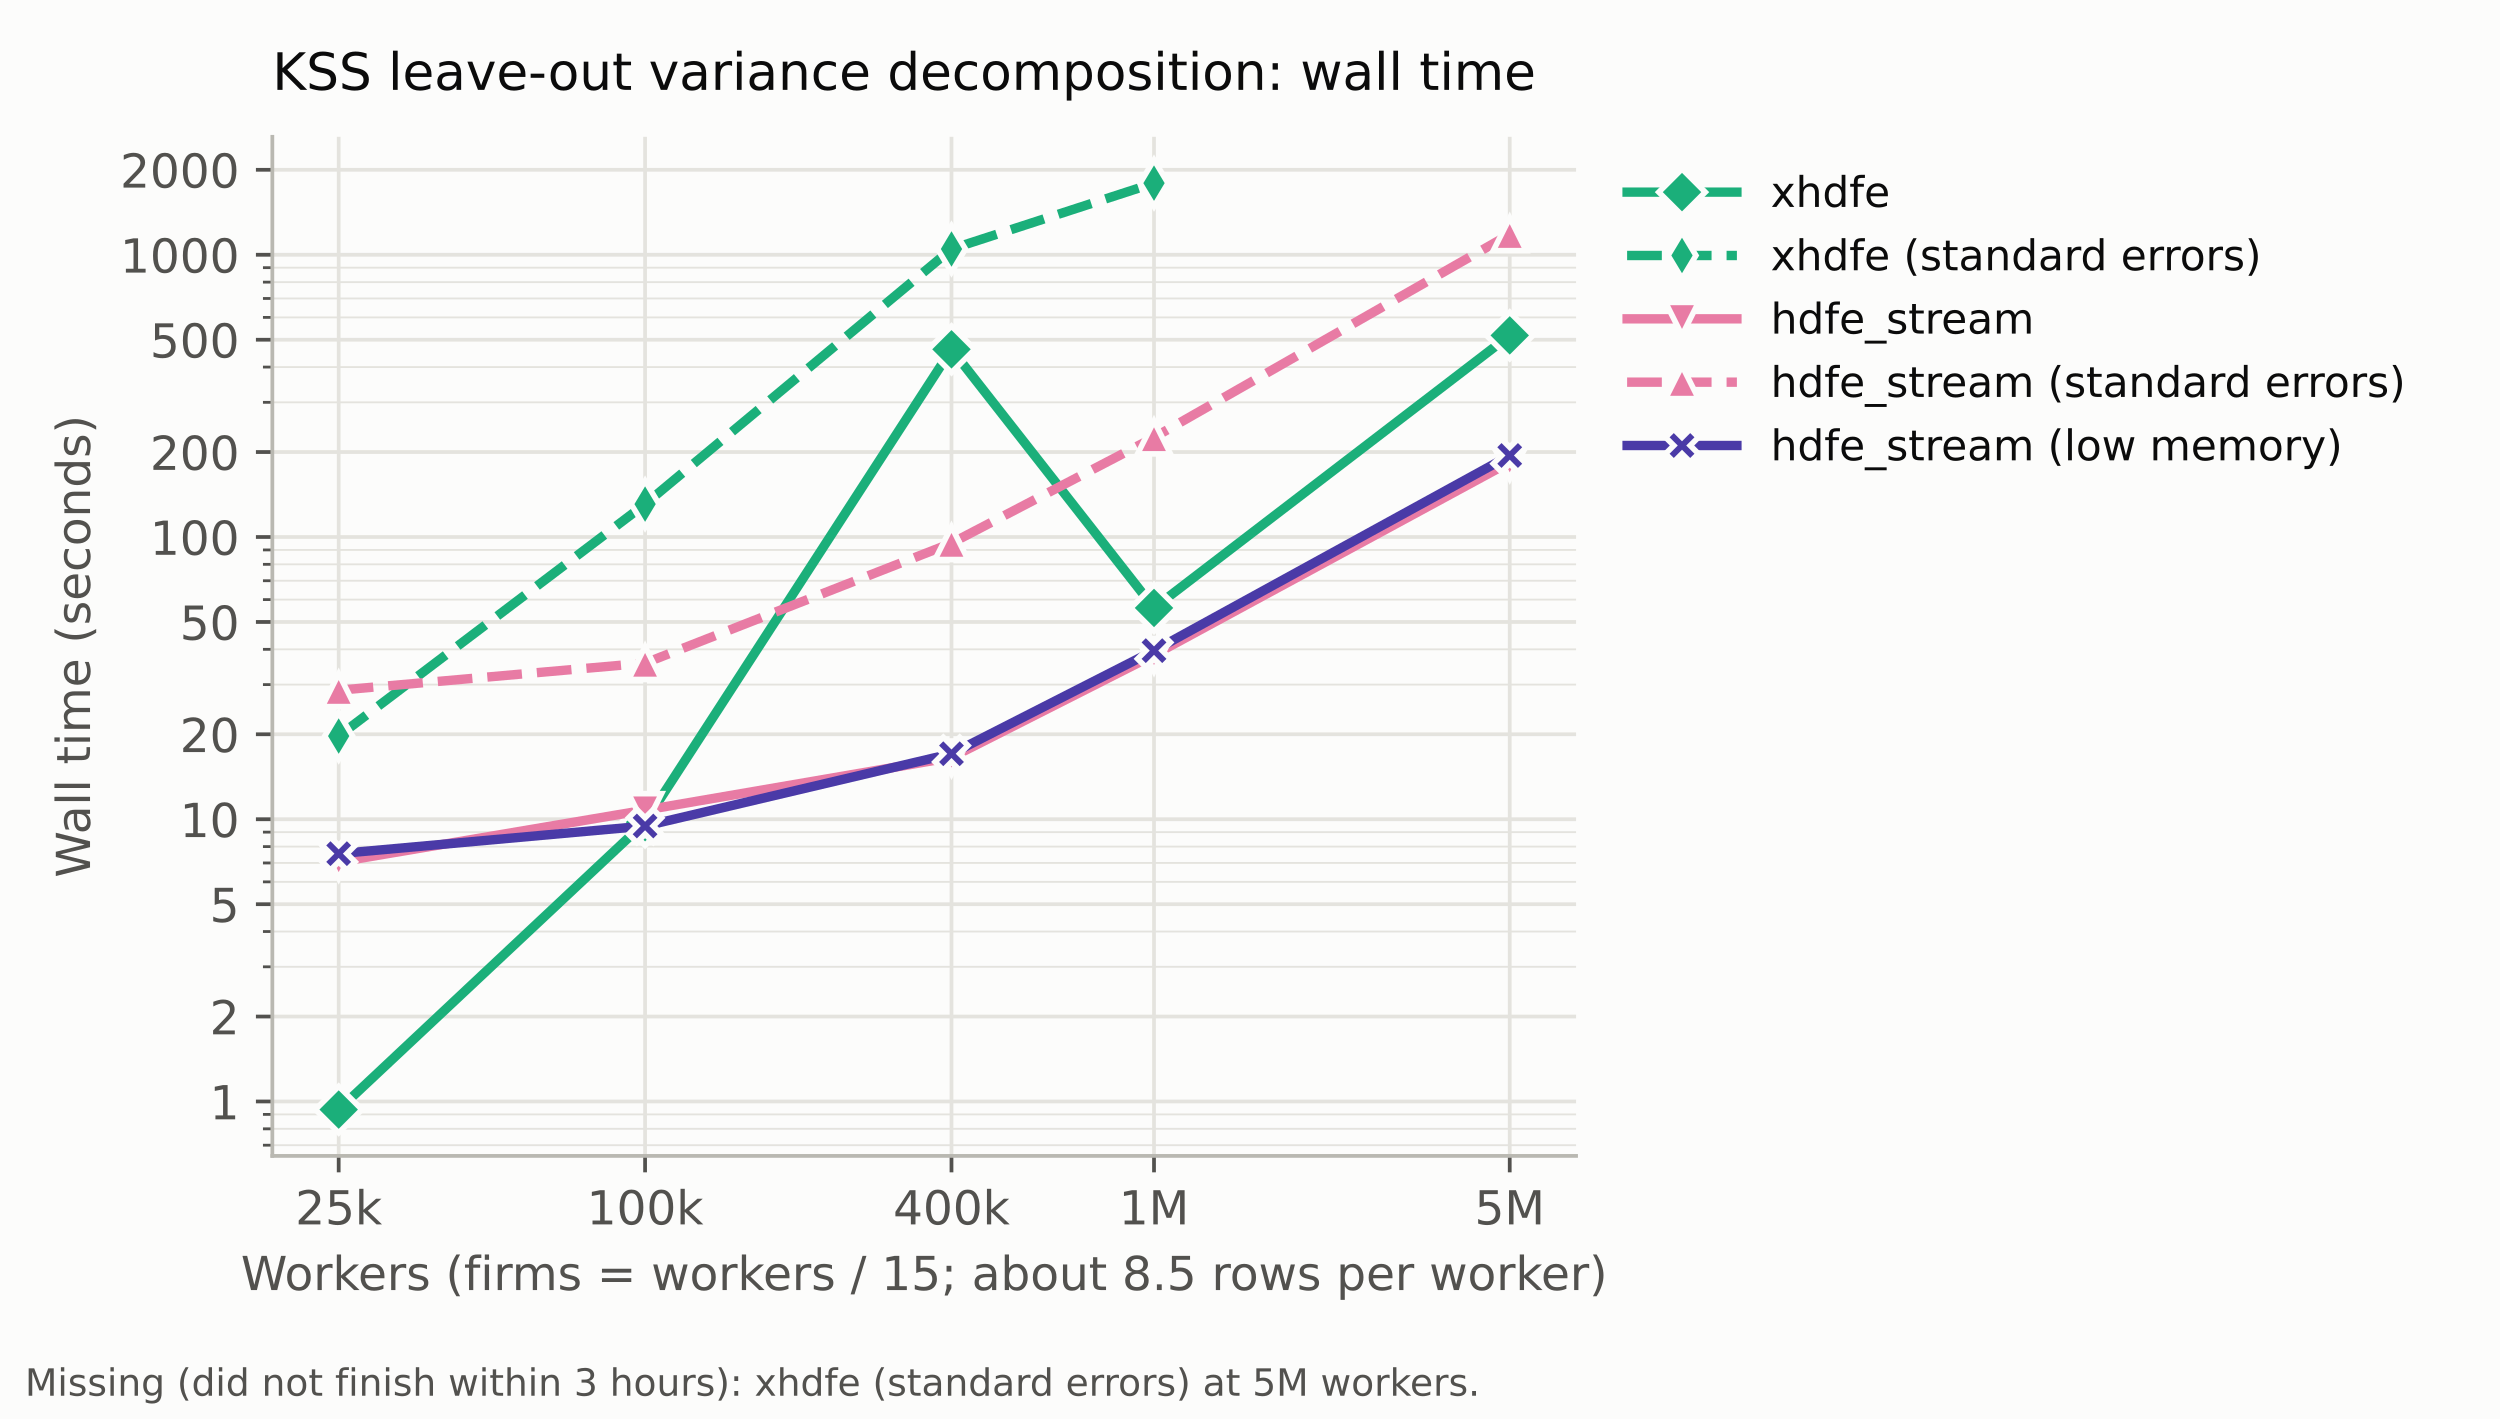
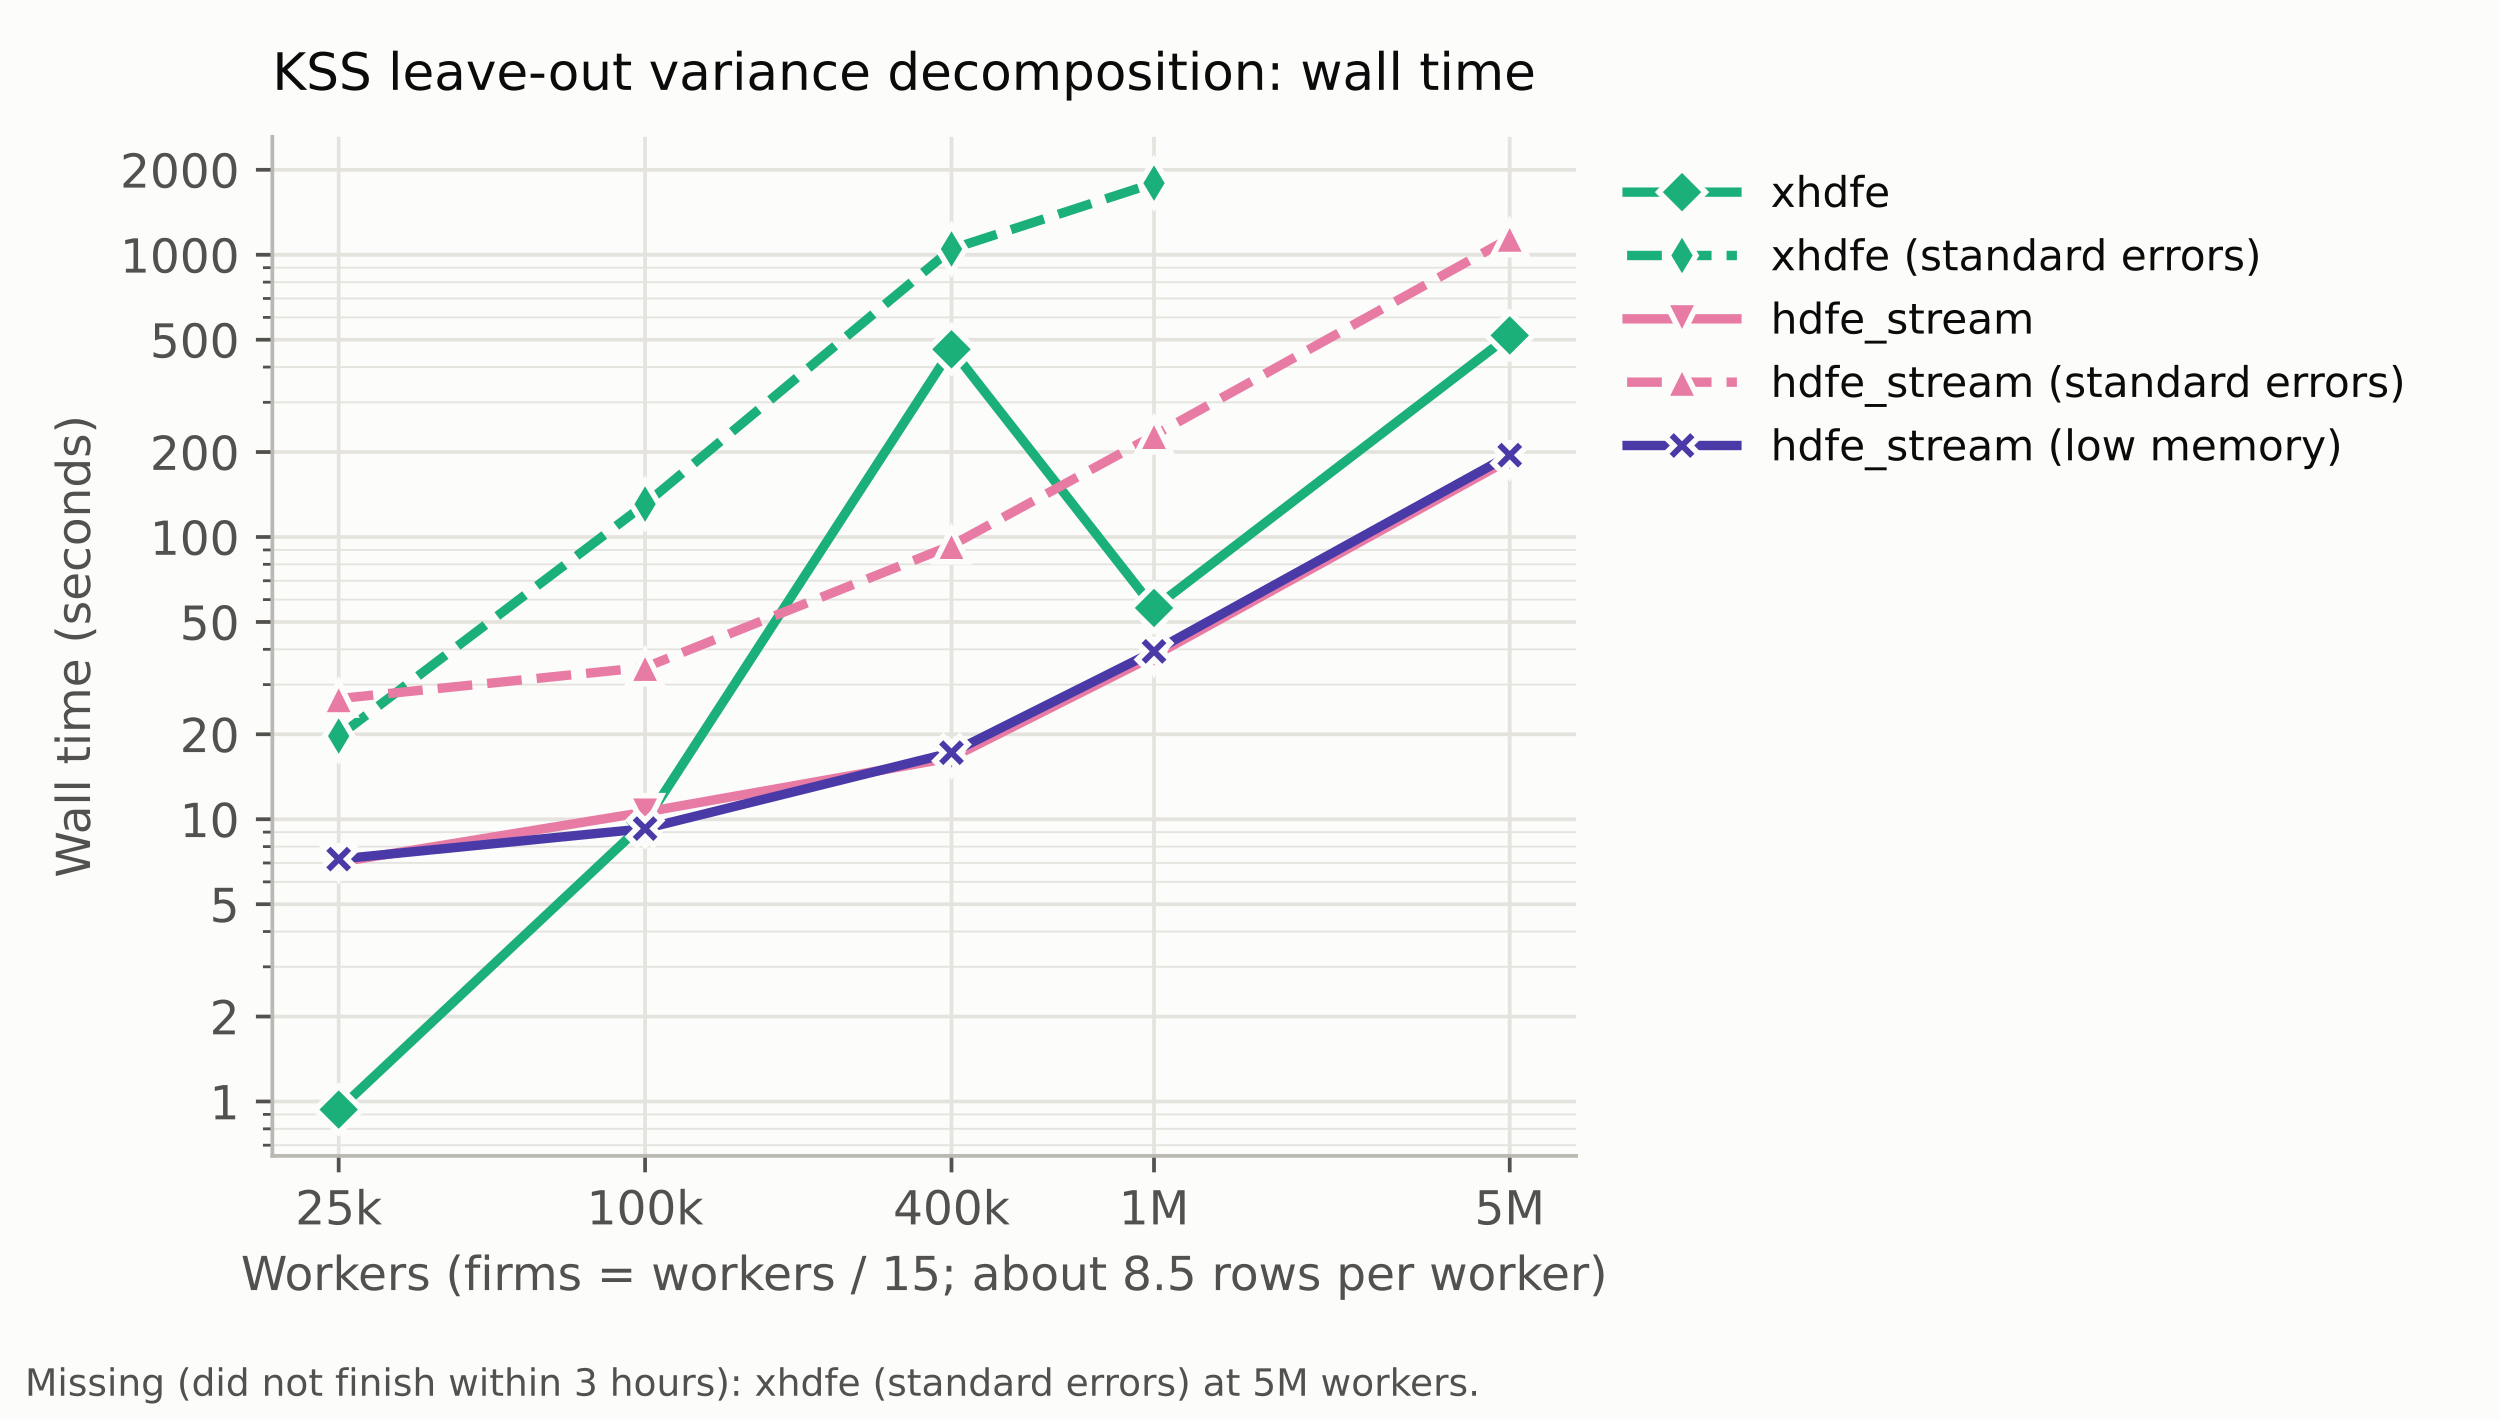
<svg xmlns="http://www.w3.org/2000/svg" xmlns:xlink="http://www.w3.org/1999/xlink" width="532.8pt" height="302.4pt" viewBox="0 0 532.8 302.4" version="1.1">
  <defs>
    <style type="text/css">*{stroke-linejoin: round; stroke-linecap: butt}</style>
  </defs>
  <g id="figure_1">
    <g id="patch_1">
      <path d="M 0 302.4  L 532.8 302.4  L 532.8 0  L 0 0  z " style="fill: #fcfcfb" />
    </g>
    <g id="axes_1">
      <g id="patch_2">
        <path d="M 58.042 246.347  L 335.891 246.347  L 335.891 29.157  L 58.042 29.157  z " style="fill: #fcfcfb" />
      </g>
      <g id="matplotlib.axis_1">
        <g id="xtick_1">
          <g id="line2d_1">
            <path d="M 72.179 246.347  L 72.179 29.157  " clip-path="url(#pdfba1aa2ff)" style="fill: none; stroke: #e4e3de; stroke-width: 0.8; stroke-linecap: square" />
          </g>
          <g id="line2d_2">
            <defs>
              <path id="m8ed865f432" d="M 0 0  L 0 3.5  " style="stroke: #52514e; stroke-width: 0.8" />
            </defs>
            <g>
              <use xlink:href="#m8ed865f432" x="72.179" y="246.347" style="fill: #52514e; stroke: #52514e; stroke-width: 0.8" />
            </g>
          </g>
          <g id="text_1">
            <text style="font-size: 10px; font-family: 'DejaVu Sans', 'Bitstream Vera Sans', 'Computer Modern Sans Serif', 'Lucida Grande', 'Verdana', 'Geneva', 'Lucid', 'Arial', 'Helvetica', 'Avant Garde', sans-serif; text-anchor: middle; fill: #52514e" x="72.179" y="260.946" transform="rotate(-0 72.17869 260.9457)">25k</text>
          </g>
        </g>
        <g id="xtick_2">
          <g id="line2d_3">
            <path d="M 137.48 246.347  L 137.48 29.157  " clip-path="url(#pdfba1aa2ff)" style="fill: none; stroke: #e4e3de; stroke-width: 0.8; stroke-linecap: square" />
          </g>
          <g id="line2d_4">
            <g>
              <use xlink:href="#m8ed865f432" x="137.48" y="246.347" style="fill: #52514e; stroke: #52514e; stroke-width: 0.8" />
            </g>
          </g>
          <g id="text_2">
            <text style="font-size: 10px; font-family: 'DejaVu Sans', 'Bitstream Vera Sans', 'Computer Modern Sans Serif', 'Lucida Grande', 'Verdana', 'Geneva', 'Lucid', 'Arial', 'Helvetica', 'Avant Garde', sans-serif; text-anchor: middle; fill: #52514e" x="137.48" y="260.946" transform="rotate(-0 137.4797 260.9457)">100k</text>
          </g>
        </g>
        <g id="xtick_3">
          <g id="line2d_5">
            <path d="M 202.781 246.347  L 202.781 29.157  " clip-path="url(#pdfba1aa2ff)" style="fill: none; stroke: #e4e3de; stroke-width: 0.8; stroke-linecap: square" />
          </g>
          <g id="line2d_6">
            <g>
              <use xlink:href="#m8ed865f432" x="202.781" y="246.347" style="fill: #52514e; stroke: #52514e; stroke-width: 0.8" />
            </g>
          </g>
          <g id="text_3">
            <text style="font-size: 10px; font-family: 'DejaVu Sans', 'Bitstream Vera Sans', 'Computer Modern Sans Serif', 'Lucida Grande', 'Verdana', 'Geneva', 'Lucid', 'Arial', 'Helvetica', 'Avant Garde', sans-serif; text-anchor: middle; fill: #52514e" x="202.781" y="260.946" transform="rotate(-0 202.7807 260.9457)">400k</text>
          </g>
        </g>
        <g id="xtick_4">
          <g id="line2d_7">
            <path d="M 245.942 246.347  L 245.942 29.157  " clip-path="url(#pdfba1aa2ff)" style="fill: none; stroke: #e4e3de; stroke-width: 0.8; stroke-linecap: square" />
          </g>
          <g id="line2d_8">
            <g>
              <use xlink:href="#m8ed865f432" x="245.942" y="246.347" style="fill: #52514e; stroke: #52514e; stroke-width: 0.8" />
            </g>
          </g>
          <g id="text_4">
            <text style="font-size: 10px; font-family: 'DejaVu Sans', 'Bitstream Vera Sans', 'Computer Modern Sans Serif', 'Lucida Grande', 'Verdana', 'Geneva', 'Lucid', 'Arial', 'Helvetica', 'Avant Garde', sans-serif; text-anchor: middle; fill: #52514e" x="245.942" y="260.945" transform="rotate(-0 245.9423 260.945)">1M</text>
          </g>
        </g>
        <g id="xtick_5">
          <g id="line2d_9">
            <path d="M 321.754 246.347  L 321.754 29.157  " clip-path="url(#pdfba1aa2ff)" style="fill: none; stroke: #e4e3de; stroke-width: 0.8; stroke-linecap: square" />
          </g>
          <g id="line2d_10">
            <g>
              <use xlink:href="#m8ed865f432" x="321.754" y="246.347" style="fill: #52514e; stroke: #52514e; stroke-width: 0.8" />
            </g>
          </g>
          <g id="text_5">
            <text style="font-size: 10px; font-family: 'DejaVu Sans', 'Bitstream Vera Sans', 'Computer Modern Sans Serif', 'Lucida Grande', 'Verdana', 'Geneva', 'Lucid', 'Arial', 'Helvetica', 'Avant Garde', sans-serif; text-anchor: middle; fill: #52514e" x="321.754" y="260.945" transform="rotate(-0 321.7545 260.945)">5M</text>
          </g>
        </g>
        <g id="text_6">
          <text style="font-size: 10px; font-family: 'DejaVu Sans', 'Bitstream Vera Sans', 'Computer Modern Sans Serif', 'Lucida Grande', 'Verdana', 'Geneva', 'Lucid', 'Arial', 'Helvetica', 'Avant Garde', sans-serif; text-anchor: middle; fill: #52514e" x="196.967" y="274.947" transform="rotate(-0 196.9666 274.9465)">Workers (firms = workers / 15; about 8.5 rows per worker)</text>
        </g>
      </g>
      <g id="matplotlib.axis_2">
        <g id="ytick_1">
          <g id="line2d_11">
            <path d="M 58.042 234.747  L 335.891 234.747  " clip-path="url(#pdfba1aa2ff)" style="fill: none; stroke: #e4e3de; stroke-width: 0.8; stroke-linecap: square" />
          </g>
          <g id="line2d_12">
            <defs>
              <path id="mcf4f93b4a9" d="M 0 0  L -3.5 0  " style="stroke: #52514e; stroke-width: 0.8" />
            </defs>
            <g>
              <use xlink:href="#mcf4f93b4a9" x="58.042" y="234.747" style="fill: #52514e; stroke: #52514e; stroke-width: 0.8" />
            </g>
          </g>
          <g id="text_7">
            <text style="font-size: 10px; font-family: 'DejaVu Sans', 'Bitstream Vera Sans', 'Computer Modern Sans Serif', 'Lucida Grande', 'Verdana', 'Geneva', 'Lucid', 'Arial', 'Helvetica', 'Avant Garde', sans-serif; text-anchor: end; fill: #52514e" x="51.042" y="238.546" transform="rotate(-0 51.04234 238.5461)">1</text>
          </g>
        </g>
        <g id="ytick_2">
          <g id="line2d_13">
            <path d="M 58.042 216.64  L 335.891 216.64  " clip-path="url(#pdfba1aa2ff)" style="fill: none; stroke: #e4e3de; stroke-width: 0.8; stroke-linecap: square" />
          </g>
          <g id="line2d_14">
            <g>
              <use xlink:href="#mcf4f93b4a9" x="58.042" y="216.64" style="fill: #52514e; stroke: #52514e; stroke-width: 0.8" />
            </g>
          </g>
          <g id="text_8">
            <text style="font-size: 10px; font-family: 'DejaVu Sans', 'Bitstream Vera Sans', 'Computer Modern Sans Serif', 'Lucida Grande', 'Verdana', 'Geneva', 'Lucid', 'Arial', 'Helvetica', 'Avant Garde', sans-serif; text-anchor: end; fill: #52514e" x="51.042" y="220.439" transform="rotate(-0 51.04234 220.4389)">2</text>
          </g>
        </g>
        <g id="ytick_3">
          <g id="line2d_15">
            <path d="M 58.042 192.704  L 335.891 192.704  " clip-path="url(#pdfba1aa2ff)" style="fill: none; stroke: #e4e3de; stroke-width: 0.8; stroke-linecap: square" />
          </g>
          <g id="line2d_16">
            <g>
              <use xlink:href="#mcf4f93b4a9" x="58.042" y="192.704" style="fill: #52514e; stroke: #52514e; stroke-width: 0.8" />
            </g>
          </g>
          <g id="text_9">
            <text style="font-size: 10px; font-family: 'DejaVu Sans', 'Bitstream Vera Sans', 'Computer Modern Sans Serif', 'Lucida Grande', 'Verdana', 'Geneva', 'Lucid', 'Arial', 'Helvetica', 'Avant Garde', sans-serif; text-anchor: end; fill: #52514e" x="51.042" y="196.502" transform="rotate(-0 51.04234 196.5025)">5</text>
          </g>
        </g>
        <g id="ytick_4">
          <g id="line2d_17">
            <path d="M 58.042 174.596  L 335.891 174.596  " clip-path="url(#pdfba1aa2ff)" style="fill: none; stroke: #e4e3de; stroke-width: 0.8; stroke-linecap: square" />
          </g>
          <g id="line2d_18">
            <g>
              <use xlink:href="#mcf4f93b4a9" x="58.042" y="174.596" style="fill: #52514e; stroke: #52514e; stroke-width: 0.8" />
            </g>
          </g>
          <g id="text_10">
            <text style="font-size: 10px; font-family: 'DejaVu Sans', 'Bitstream Vera Sans', 'Computer Modern Sans Serif', 'Lucida Grande', 'Verdana', 'Geneva', 'Lucid', 'Arial', 'Helvetica', 'Avant Garde', sans-serif; text-anchor: end; fill: #52514e" x="51.042" y="178.395" transform="rotate(-0 51.04234 178.3953)">10</text>
          </g>
        </g>
        <g id="ytick_5">
          <g id="line2d_19">
            <path d="M 58.042 156.489  L 335.891 156.489  " clip-path="url(#pdfba1aa2ff)" style="fill: none; stroke: #e4e3de; stroke-width: 0.8; stroke-linecap: square" />
          </g>
          <g id="line2d_20">
            <g>
              <use xlink:href="#mcf4f93b4a9" x="58.042" y="156.489" style="fill: #52514e; stroke: #52514e; stroke-width: 0.8" />
            </g>
          </g>
          <g id="text_11">
            <text style="font-size: 10px; font-family: 'DejaVu Sans', 'Bitstream Vera Sans', 'Computer Modern Sans Serif', 'Lucida Grande', 'Verdana', 'Geneva', 'Lucid', 'Arial', 'Helvetica', 'Avant Garde', sans-serif; text-anchor: end; fill: #52514e" x="51.042" y="160.288" transform="rotate(-0 51.04234 160.2881)">20</text>
          </g>
        </g>
        <g id="ytick_6">
          <g id="line2d_21">
            <path d="M 58.042 132.553  L 335.891 132.553  " clip-path="url(#pdfba1aa2ff)" style="fill: none; stroke: #e4e3de; stroke-width: 0.8; stroke-linecap: square" />
          </g>
          <g id="line2d_22">
            <g>
              <use xlink:href="#mcf4f93b4a9" x="58.042" y="132.553" style="fill: #52514e; stroke: #52514e; stroke-width: 0.8" />
            </g>
          </g>
          <g id="text_12">
            <text style="font-size: 10px; font-family: 'DejaVu Sans', 'Bitstream Vera Sans', 'Computer Modern Sans Serif', 'Lucida Grande', 'Verdana', 'Geneva', 'Lucid', 'Arial', 'Helvetica', 'Avant Garde', sans-serif; text-anchor: end; fill: #52514e" x="51.042" y="136.352" transform="rotate(-0 51.04234 136.3517)">50</text>
          </g>
        </g>
        <g id="ytick_7">
          <g id="line2d_23">
            <path d="M 58.042 114.446  L 335.891 114.446  " clip-path="url(#pdfba1aa2ff)" style="fill: none; stroke: #e4e3de; stroke-width: 0.8; stroke-linecap: square" />
          </g>
          <g id="line2d_24">
            <g>
              <use xlink:href="#mcf4f93b4a9" x="58.042" y="114.446" style="fill: #52514e; stroke: #52514e; stroke-width: 0.8" />
            </g>
          </g>
          <g id="text_13">
            <text style="font-size: 10px; font-family: 'DejaVu Sans', 'Bitstream Vera Sans', 'Computer Modern Sans Serif', 'Lucida Grande', 'Verdana', 'Geneva', 'Lucid', 'Arial', 'Helvetica', 'Avant Garde', sans-serif; text-anchor: end; fill: #52514e" x="51.042" y="118.244" transform="rotate(-0 51.04234 118.2445)">100</text>
          </g>
        </g>
        <g id="ytick_8">
          <g id="line2d_25">
            <path d="M 58.042 96.338  L 335.891 96.338  " clip-path="url(#pdfba1aa2ff)" style="fill: none; stroke: #e4e3de; stroke-width: 0.8; stroke-linecap: square" />
          </g>
          <g id="line2d_26">
            <g>
              <use xlink:href="#mcf4f93b4a9" x="58.042" y="96.338" style="fill: #52514e; stroke: #52514e; stroke-width: 0.8" />
            </g>
          </g>
          <g id="text_14">
            <text style="font-size: 10px; font-family: 'DejaVu Sans', 'Bitstream Vera Sans', 'Computer Modern Sans Serif', 'Lucida Grande', 'Verdana', 'Geneva', 'Lucid', 'Arial', 'Helvetica', 'Avant Garde', sans-serif; text-anchor: end; fill: #52514e" x="51.042" y="100.137" transform="rotate(-0 51.04234 100.1373)">200</text>
          </g>
        </g>
        <g id="ytick_9">
          <g id="line2d_27">
            <path d="M 58.042 72.402  L 335.891 72.402  " clip-path="url(#pdfba1aa2ff)" style="fill: none; stroke: #e4e3de; stroke-width: 0.8; stroke-linecap: square" />
          </g>
          <g id="line2d_28">
            <g>
              <use xlink:href="#mcf4f93b4a9" x="58.042" y="72.402" style="fill: #52514e; stroke: #52514e; stroke-width: 0.8" />
            </g>
          </g>
          <g id="text_15">
            <text style="font-size: 10px; font-family: 'DejaVu Sans', 'Bitstream Vera Sans', 'Computer Modern Sans Serif', 'Lucida Grande', 'Verdana', 'Geneva', 'Lucid', 'Arial', 'Helvetica', 'Avant Garde', sans-serif; text-anchor: end; fill: #52514e" x="51.042" y="76.201" transform="rotate(-0 51.04234 76.20088)">500</text>
          </g>
        </g>
        <g id="ytick_10">
          <g id="line2d_29">
            <path d="M 58.042 54.295  L 335.891 54.295  " clip-path="url(#pdfba1aa2ff)" style="fill: none; stroke: #e4e3de; stroke-width: 0.8; stroke-linecap: square" />
          </g>
          <g id="line2d_30">
            <g>
              <use xlink:href="#mcf4f93b4a9" x="58.042" y="54.295" style="fill: #52514e; stroke: #52514e; stroke-width: 0.8" />
            </g>
          </g>
          <g id="text_16">
            <text style="font-size: 10px; font-family: 'DejaVu Sans', 'Bitstream Vera Sans', 'Computer Modern Sans Serif', 'Lucida Grande', 'Verdana', 'Geneva', 'Lucid', 'Arial', 'Helvetica', 'Avant Garde', sans-serif; text-anchor: end; fill: #52514e" x="51.042" y="58.094" transform="rotate(-0 51.04234 58.09368)">1000</text>
          </g>
        </g>
        <g id="ytick_11">
          <g id="line2d_31">
            <path d="M 58.042 36.188  L 335.891 36.188  " clip-path="url(#pdfba1aa2ff)" style="fill: none; stroke: #e4e3de; stroke-width: 0.8; stroke-linecap: square" />
          </g>
          <g id="line2d_32">
            <g>
              <use xlink:href="#mcf4f93b4a9" x="58.042" y="36.188" style="fill: #52514e; stroke: #52514e; stroke-width: 0.8" />
            </g>
          </g>
          <g id="text_17">
            <text style="font-size: 10px; font-family: 'DejaVu Sans', 'Bitstream Vera Sans', 'Computer Modern Sans Serif', 'Lucida Grande', 'Verdana', 'Geneva', 'Lucid', 'Arial', 'Helvetica', 'Avant Garde', sans-serif; text-anchor: end; fill: #52514e" x="51.042" y="39.986" transform="rotate(-0 51.04234 39.98648)">2000</text>
          </g>
        </g>
        <g id="ytick_12">
          <g id="line2d_33">
            <path d="M 58.042 244.065  L 335.891 244.065  " clip-path="url(#pdfba1aa2ff)" style="fill: none; stroke: #e4e3de; stroke-width: 0.4; stroke-linecap: square" />
          </g>
          <g id="line2d_34">
            <defs>
              <path id="mec2caca15e" d="M 0 0  L -2 0  " style="stroke: #52514e; stroke-width: 0.6" />
            </defs>
            <g>
              <use xlink:href="#mec2caca15e" x="58.042" y="244.065" style="fill: #52514e; stroke: #52514e; stroke-width: 0.6" />
            </g>
          </g>
        </g>
        <g id="ytick_13">
          <g id="line2d_35">
            <path d="M 58.042 240.576  L 335.891 240.576  " clip-path="url(#pdfba1aa2ff)" style="fill: none; stroke: #e4e3de; stroke-width: 0.4; stroke-linecap: square" />
          </g>
          <g id="line2d_36">
            <g>
              <use xlink:href="#mec2caca15e" x="58.042" y="240.576" style="fill: #52514e; stroke: #52514e; stroke-width: 0.6" />
            </g>
          </g>
        </g>
        <g id="ytick_14">
          <g id="line2d_37">
            <path d="M 58.042 237.5  L 335.891 237.5  " clip-path="url(#pdfba1aa2ff)" style="fill: none; stroke: #e4e3de; stroke-width: 0.4; stroke-linecap: square" />
          </g>
          <g id="line2d_38">
            <g>
              <use xlink:href="#mec2caca15e" x="58.042" y="237.5" style="fill: #52514e; stroke: #52514e; stroke-width: 0.6" />
            </g>
          </g>
        </g>
        <g id="ytick_15">
          <g id="line2d_39">
            <path d="M 58.042 206.048  L 335.891 206.048  " clip-path="url(#pdfba1aa2ff)" style="fill: none; stroke: #e4e3de; stroke-width: 0.4; stroke-linecap: square" />
          </g>
          <g id="line2d_40">
            <g>
              <use xlink:href="#mec2caca15e" x="58.042" y="206.048" style="fill: #52514e; stroke: #52514e; stroke-width: 0.6" />
            </g>
          </g>
        </g>
        <g id="ytick_16">
          <g id="line2d_41">
            <path d="M 58.042 198.533  L 335.891 198.533  " clip-path="url(#pdfba1aa2ff)" style="fill: none; stroke: #e4e3de; stroke-width: 0.4; stroke-linecap: square" />
          </g>
          <g id="line2d_42">
            <g>
              <use xlink:href="#mec2caca15e" x="58.042" y="198.533" style="fill: #52514e; stroke: #52514e; stroke-width: 0.6" />
            </g>
          </g>
        </g>
        <g id="ytick_17">
          <g id="line2d_43">
            <path d="M 58.042 187.941  L 335.891 187.941  " clip-path="url(#pdfba1aa2ff)" style="fill: none; stroke: #e4e3de; stroke-width: 0.4; stroke-linecap: square" />
          </g>
          <g id="line2d_44">
            <g>
              <use xlink:href="#mec2caca15e" x="58.042" y="187.941" style="fill: #52514e; stroke: #52514e; stroke-width: 0.6" />
            </g>
          </g>
        </g>
        <g id="ytick_18">
          <g id="line2d_45">
            <path d="M 58.042 183.914  L 335.891 183.914  " clip-path="url(#pdfba1aa2ff)" style="fill: none; stroke: #e4e3de; stroke-width: 0.4; stroke-linecap: square" />
          </g>
          <g id="line2d_46">
            <g>
              <use xlink:href="#mec2caca15e" x="58.042" y="183.914" style="fill: #52514e; stroke: #52514e; stroke-width: 0.6" />
            </g>
          </g>
        </g>
        <g id="ytick_19">
          <g id="line2d_47">
            <path d="M 58.042 180.426  L 335.891 180.426  " clip-path="url(#pdfba1aa2ff)" style="fill: none; stroke: #e4e3de; stroke-width: 0.4; stroke-linecap: square" />
          </g>
          <g id="line2d_48">
            <g>
              <use xlink:href="#mec2caca15e" x="58.042" y="180.426" style="fill: #52514e; stroke: #52514e; stroke-width: 0.6" />
            </g>
          </g>
        </g>
        <g id="ytick_20">
          <g id="line2d_49">
            <path d="M 58.042 177.349  L 335.891 177.349  " clip-path="url(#pdfba1aa2ff)" style="fill: none; stroke: #e4e3de; stroke-width: 0.4; stroke-linecap: square" />
          </g>
          <g id="line2d_50">
            <g>
              <use xlink:href="#mec2caca15e" x="58.042" y="177.349" style="fill: #52514e; stroke: #52514e; stroke-width: 0.6" />
            </g>
          </g>
        </g>
        <g id="ytick_21">
          <g id="line2d_51">
            <path d="M 58.042 145.897  L 335.891 145.897  " clip-path="url(#pdfba1aa2ff)" style="fill: none; stroke: #e4e3de; stroke-width: 0.4; stroke-linecap: square" />
          </g>
          <g id="line2d_52">
            <g>
              <use xlink:href="#mec2caca15e" x="58.042" y="145.897" style="fill: #52514e; stroke: #52514e; stroke-width: 0.6" />
            </g>
          </g>
        </g>
        <g id="ytick_22">
          <g id="line2d_53">
            <path d="M 58.042 138.382  L 335.891 138.382  " clip-path="url(#pdfba1aa2ff)" style="fill: none; stroke: #e4e3de; stroke-width: 0.4; stroke-linecap: square" />
          </g>
          <g id="line2d_54">
            <g>
              <use xlink:href="#mec2caca15e" x="58.042" y="138.382" style="fill: #52514e; stroke: #52514e; stroke-width: 0.6" />
            </g>
          </g>
        </g>
        <g id="ytick_23">
          <g id="line2d_55">
            <path d="M 58.042 127.79  L 335.891 127.79  " clip-path="url(#pdfba1aa2ff)" style="fill: none; stroke: #e4e3de; stroke-width: 0.4; stroke-linecap: square" />
          </g>
          <g id="line2d_56">
            <g>
              <use xlink:href="#mec2caca15e" x="58.042" y="127.79" style="fill: #52514e; stroke: #52514e; stroke-width: 0.6" />
            </g>
          </g>
        </g>
        <g id="ytick_24">
          <g id="line2d_57">
            <path d="M 58.042 123.763  L 335.891 123.763  " clip-path="url(#pdfba1aa2ff)" style="fill: none; stroke: #e4e3de; stroke-width: 0.4; stroke-linecap: square" />
          </g>
          <g id="line2d_58">
            <g>
              <use xlink:href="#mec2caca15e" x="58.042" y="123.763" style="fill: #52514e; stroke: #52514e; stroke-width: 0.6" />
            </g>
          </g>
        </g>
        <g id="ytick_25">
          <g id="line2d_59">
            <path d="M 58.042 120.275  L 335.891 120.275  " clip-path="url(#pdfba1aa2ff)" style="fill: none; stroke: #e4e3de; stroke-width: 0.4; stroke-linecap: square" />
          </g>
          <g id="line2d_60">
            <g>
              <use xlink:href="#mec2caca15e" x="58.042" y="120.275" style="fill: #52514e; stroke: #52514e; stroke-width: 0.6" />
            </g>
          </g>
        </g>
        <g id="ytick_26">
          <g id="line2d_61">
            <path d="M 58.042 117.198  L 335.891 117.198  " clip-path="url(#pdfba1aa2ff)" style="fill: none; stroke: #e4e3de; stroke-width: 0.4; stroke-linecap: square" />
          </g>
          <g id="line2d_62">
            <g>
              <use xlink:href="#mec2caca15e" x="58.042" y="117.198" style="fill: #52514e; stroke: #52514e; stroke-width: 0.6" />
            </g>
          </g>
        </g>
        <g id="ytick_27">
          <g id="line2d_63">
            <path d="M 58.042 85.746  L 335.891 85.746  " clip-path="url(#pdfba1aa2ff)" style="fill: none; stroke: #e4e3de; stroke-width: 0.4; stroke-linecap: square" />
          </g>
          <g id="line2d_64">
            <g>
              <use xlink:href="#mec2caca15e" x="58.042" y="85.746" style="fill: #52514e; stroke: #52514e; stroke-width: 0.6" />
            </g>
          </g>
        </g>
        <g id="ytick_28">
          <g id="line2d_65">
            <path d="M 58.042 78.231  L 335.891 78.231  " clip-path="url(#pdfba1aa2ff)" style="fill: none; stroke: #e4e3de; stroke-width: 0.4; stroke-linecap: square" />
          </g>
          <g id="line2d_66">
            <g>
              <use xlink:href="#mec2caca15e" x="58.042" y="78.231" style="fill: #52514e; stroke: #52514e; stroke-width: 0.6" />
            </g>
          </g>
        </g>
        <g id="ytick_29">
          <g id="line2d_67">
            <path d="M 58.042 67.639  L 335.891 67.639  " clip-path="url(#pdfba1aa2ff)" style="fill: none; stroke: #e4e3de; stroke-width: 0.4; stroke-linecap: square" />
          </g>
          <g id="line2d_68">
            <g>
              <use xlink:href="#mec2caca15e" x="58.042" y="67.639" style="fill: #52514e; stroke: #52514e; stroke-width: 0.6" />
            </g>
          </g>
        </g>
        <g id="ytick_30">
          <g id="line2d_69">
            <path d="M 58.042 63.612  L 335.891 63.612  " clip-path="url(#pdfba1aa2ff)" style="fill: none; stroke: #e4e3de; stroke-width: 0.4; stroke-linecap: square" />
          </g>
          <g id="line2d_70">
            <g>
              <use xlink:href="#mec2caca15e" x="58.042" y="63.612" style="fill: #52514e; stroke: #52514e; stroke-width: 0.6" />
            </g>
          </g>
        </g>
        <g id="ytick_31">
          <g id="line2d_71">
            <path d="M 58.042 60.124  L 335.891 60.124  " clip-path="url(#pdfba1aa2ff)" style="fill: none; stroke: #e4e3de; stroke-width: 0.4; stroke-linecap: square" />
          </g>
          <g id="line2d_72">
            <g>
              <use xlink:href="#mec2caca15e" x="58.042" y="60.124" style="fill: #52514e; stroke: #52514e; stroke-width: 0.6" />
            </g>
          </g>
        </g>
        <g id="ytick_32">
          <g id="line2d_73">
            <path d="M 58.042 57.047  L 335.891 57.047  " clip-path="url(#pdfba1aa2ff)" style="fill: none; stroke: #e4e3de; stroke-width: 0.4; stroke-linecap: square" />
          </g>
          <g id="line2d_74">
            <g>
              <use xlink:href="#mec2caca15e" x="58.042" y="57.047" style="fill: #52514e; stroke: #52514e; stroke-width: 0.6" />
            </g>
          </g>
        </g>
        <g id="text_18">
          <text style="font-size: 10px; font-family: 'DejaVu Sans', 'Bitstream Vera Sans', 'Computer Modern Sans Serif', 'Lucida Grande', 'Verdana', 'Geneva', 'Lucid', 'Arial', 'Helvetica', 'Avant Garde', sans-serif; text-anchor: middle; fill: #52514e" x="19.19" y="137.752" transform="rotate(-90 19.19 137.7524)">Wall time (seconds)</text>
        </g>
      </g>
      <g id="patch_3">
        <path d="M 58.042 246.347  L 58.042 29.157  " style="fill: none; stroke: #b9b8b1; stroke-width: 0.8; stroke-linejoin: miter; stroke-linecap: square" />
      </g>
      <g id="patch_4">
        <path d="M 58.042 246.347  L 335.891 246.347  " style="fill: none; stroke: #b9b8b1; stroke-width: 0.8; stroke-linejoin: miter; stroke-linecap: square" />
      </g>
      <g id="line2d_75">
        <path d="M 72.179 236.475  L 137.48 175.22  L 202.781 74.45  L 245.942 129.566  L 321.754 71.48  " clip-path="url(#pdfba1aa2ff)" style="fill: none; stroke: #1baf7a; stroke-width: 2; stroke-linecap: square" />
        <defs>
          <path id="m30f5d41abb" d="M -0 4.95  L 4.95 0  L 0 -4.95  L -4.95 -0  z " style="stroke: #fcfcfb; stroke-width: 1.2; stroke-linejoin: miter" />
        </defs>
        <g clip-path="url(#pdfba1aa2ff)">
          <use xlink:href="#m30f5d41abb" x="72.179" y="236.475" style="fill: #1baf7a; stroke: #fcfcfb; stroke-width: 1.2; stroke-linejoin: miter" />
          <use xlink:href="#m30f5d41abb" x="137.48" y="175.22" style="fill: #1baf7a; stroke: #fcfcfb; stroke-width: 1.2; stroke-linejoin: miter" />
          <use xlink:href="#m30f5d41abb" x="202.781" y="74.45" style="fill: #1baf7a; stroke: #fcfcfb; stroke-width: 1.2; stroke-linejoin: miter" />
          <use xlink:href="#m30f5d41abb" x="245.942" y="129.566" style="fill: #1baf7a; stroke: #fcfcfb; stroke-width: 1.2; stroke-linejoin: miter" />
          <use xlink:href="#m30f5d41abb" x="321.754" y="71.48" style="fill: #1baf7a; stroke: #fcfcfb; stroke-width: 1.2; stroke-linejoin: miter" />
        </g>
      </g>
      <g id="line2d_76">
        <path d="M 72.179 156.867  L 137.48 107.434  L 202.781 53.064  L 245.942 39.03  " clip-path="url(#pdfba1aa2ff)" style="fill: none; stroke-dasharray: 7.4,3.2; stroke-dashoffset: 0; stroke: #1baf7a; stroke-width: 2" />
        <defs>
          <path id="m151dc466b5" d="M -0 4.95  L 2.97 0  L 0 -4.95  L -2.97 -0  z " style="stroke: #fcfcfb; stroke-width: 1.2; stroke-linejoin: miter" />
        </defs>
        <g clip-path="url(#pdfba1aa2ff)">
          <use xlink:href="#m151dc466b5" x="72.179" y="156.867" style="fill: #1baf7a; stroke: #fcfcfb; stroke-width: 1.2; stroke-linejoin: miter" />
          <use xlink:href="#m151dc466b5" x="137.48" y="107.434" style="fill: #1baf7a; stroke: #fcfcfb; stroke-width: 1.2; stroke-linejoin: miter" />
          <use xlink:href="#m151dc466b5" x="202.781" y="53.064" style="fill: #1baf7a; stroke: #fcfcfb; stroke-width: 1.2; stroke-linejoin: miter" />
          <use xlink:href="#m151dc466b5" x="245.942" y="39.03" style="fill: #1baf7a; stroke: #fcfcfb; stroke-width: 1.2; stroke-linejoin: miter" />
        </g>
      </g>
      <g id="line2d_77">
-         <path d="M 72.179 183.702  L 137.48 172.649  L 202.781 161.429  L 245.942 139.575  L 321.754 98.501  " clip-path="url(#pdfba1aa2ff)" style="fill: none; stroke: #e87ba4; stroke-width: 2; stroke-linecap: square" />
+         <path d="M 72.179 183.758  L 137.48 173.074  L 202.781 161.483  L 245.942 139.762  L 321.754 97.884  " clip-path="url(#pdfba1aa2ff)" style="fill: none; stroke: #e87ba4; stroke-width: 2; stroke-linecap: square" />
        <defs>
          <path id="m9a6e6bebf3" d="M -0 3.5  L 3.5 -3.5  L -3.5 -3.5  z " style="stroke: #fcfcfb; stroke-width: 1.2; stroke-linejoin: miter" />
        </defs>
        <g clip-path="url(#pdfba1aa2ff)">
-           <use xlink:href="#m9a6e6bebf3" x="72.179" y="183.702" style="fill: #e87ba4; stroke: #fcfcfb; stroke-width: 1.2; stroke-linejoin: miter" />
-           <use xlink:href="#m9a6e6bebf3" x="137.48" y="172.649" style="fill: #e87ba4; stroke: #fcfcfb; stroke-width: 1.2; stroke-linejoin: miter" />
-           <use xlink:href="#m9a6e6bebf3" x="202.781" y="161.429" style="fill: #e87ba4; stroke: #fcfcfb; stroke-width: 1.2; stroke-linejoin: miter" />
-           <use xlink:href="#m9a6e6bebf3" x="245.942" y="139.575" style="fill: #e87ba4; stroke: #fcfcfb; stroke-width: 1.2; stroke-linejoin: miter" />
-           <use xlink:href="#m9a6e6bebf3" x="321.754" y="98.501" style="fill: #e87ba4; stroke: #fcfcfb; stroke-width: 1.2; stroke-linejoin: miter" />
+           <use xlink:href="#m9a6e6bebf3" x="72.179" y="183.758" style="fill: #e87ba4; stroke: #fcfcfb; stroke-width: 1.2; stroke-linejoin: miter" />
+           <use xlink:href="#m9a6e6bebf3" x="137.48" y="173.074" style="fill: #e87ba4; stroke: #fcfcfb; stroke-width: 1.2; stroke-linejoin: miter" />
+           <use xlink:href="#m9a6e6bebf3" x="202.781" y="161.483" style="fill: #e87ba4; stroke: #fcfcfb; stroke-width: 1.2; stroke-linejoin: miter" />
+           <use xlink:href="#m9a6e6bebf3" x="245.942" y="139.762" style="fill: #e87ba4; stroke: #fcfcfb; stroke-width: 1.2; stroke-linejoin: miter" />
+           <use xlink:href="#m9a6e6bebf3" x="321.754" y="97.884" style="fill: #e87ba4; stroke: #fcfcfb; stroke-width: 1.2; stroke-linejoin: miter" />
        </g>
      </g>
      <g id="line2d_78">
-         <path d="M 72.179 147.097  L 137.48 141.316  L 202.781 115.752  L 245.942 93.225  L 321.754 49.921  " clip-path="url(#pdfba1aa2ff)" style="fill: none; stroke-dasharray: 7.4,3.2; stroke-dashoffset: 0; stroke: #e87ba4; stroke-width: 2" />
+         <path d="M 72.179 148.887  L 137.48 142.225  L 202.781 116.237  L 245.942 92.787  L 321.754 50.755  " clip-path="url(#pdfba1aa2ff)" style="fill: none; stroke-dasharray: 7.4,3.2; stroke-dashoffset: 0; stroke: #e87ba4; stroke-width: 2" />
        <defs>
          <path id="mac5e665253" d="M 0 -3.5  L -3.5 3.5  L 3.5 3.5  z " style="stroke: #fcfcfb; stroke-width: 1.2; stroke-linejoin: miter" />
        </defs>
        <g clip-path="url(#pdfba1aa2ff)">
-           <use xlink:href="#mac5e665253" x="72.179" y="147.097" style="fill: #e87ba4; stroke: #fcfcfb; stroke-width: 1.2; stroke-linejoin: miter" />
-           <use xlink:href="#mac5e665253" x="137.48" y="141.316" style="fill: #e87ba4; stroke: #fcfcfb; stroke-width: 1.2; stroke-linejoin: miter" />
-           <use xlink:href="#mac5e665253" x="202.781" y="115.752" style="fill: #e87ba4; stroke: #fcfcfb; stroke-width: 1.2; stroke-linejoin: miter" />
-           <use xlink:href="#mac5e665253" x="245.942" y="93.225" style="fill: #e87ba4; stroke: #fcfcfb; stroke-width: 1.2; stroke-linejoin: miter" />
-           <use xlink:href="#mac5e665253" x="321.754" y="49.921" style="fill: #e87ba4; stroke: #fcfcfb; stroke-width: 1.2; stroke-linejoin: miter" />
+           <use xlink:href="#mac5e665253" x="72.179" y="148.887" style="fill: #e87ba4; stroke: #fcfcfb; stroke-width: 1.2; stroke-linejoin: miter" />
+           <use xlink:href="#mac5e665253" x="137.48" y="142.225" style="fill: #e87ba4; stroke: #fcfcfb; stroke-width: 1.2; stroke-linejoin: miter" />
+           <use xlink:href="#mac5e665253" x="202.781" y="116.237" style="fill: #e87ba4; stroke: #fcfcfb; stroke-width: 1.2; stroke-linejoin: miter" />
+           <use xlink:href="#mac5e665253" x="245.942" y="92.787" style="fill: #e87ba4; stroke: #fcfcfb; stroke-width: 1.2; stroke-linejoin: miter" />
+           <use xlink:href="#mac5e665253" x="321.754" y="50.755" style="fill: #e87ba4; stroke: #fcfcfb; stroke-width: 1.2; stroke-linejoin: miter" />
        </g>
      </g>
      <g id="line2d_79">
-         <path d="M 72.179 181.931  L 137.48 176.038  L 202.781 160.638  L 245.942 138.662  L 321.754 97.074  " clip-path="url(#pdfba1aa2ff)" style="fill: none; stroke: #4a3aa7; stroke-width: 2; stroke-linecap: square" />
+         <path d="M 72.179 183.091  L 137.48 176.596  L 202.781 160.411  L 245.942 138.818  L 321.754 97.005  " clip-path="url(#pdfba1aa2ff)" style="fill: none; stroke: #4a3aa7; stroke-width: 2; stroke-linecap: square" />
        <defs>
          <path id="m1806be16ce" d="M -1.75 3.5  L 0 1.75  L 1.75 3.5  L 3.5 1.75  L 1.75 0  L 3.5 -1.75  L 1.75 -3.5  L 0 -1.75  L -1.75 -3.5  L -3.5 -1.75  L -1.75 0  L -3.5 1.75  z " style="stroke: #fcfcfb; stroke-width: 1.2; stroke-linejoin: miter" />
        </defs>
        <g clip-path="url(#pdfba1aa2ff)">
-           <use xlink:href="#m1806be16ce" x="72.179" y="181.931" style="fill: #4a3aa7; stroke: #fcfcfb; stroke-width: 1.2; stroke-linejoin: miter" />
-           <use xlink:href="#m1806be16ce" x="137.48" y="176.038" style="fill: #4a3aa7; stroke: #fcfcfb; stroke-width: 1.2; stroke-linejoin: miter" />
-           <use xlink:href="#m1806be16ce" x="202.781" y="160.638" style="fill: #4a3aa7; stroke: #fcfcfb; stroke-width: 1.2; stroke-linejoin: miter" />
-           <use xlink:href="#m1806be16ce" x="245.942" y="138.662" style="fill: #4a3aa7; stroke: #fcfcfb; stroke-width: 1.2; stroke-linejoin: miter" />
-           <use xlink:href="#m1806be16ce" x="321.754" y="97.074" style="fill: #4a3aa7; stroke: #fcfcfb; stroke-width: 1.2; stroke-linejoin: miter" />
+           <use xlink:href="#m1806be16ce" x="72.179" y="183.091" style="fill: #4a3aa7; stroke: #fcfcfb; stroke-width: 1.2; stroke-linejoin: miter" />
+           <use xlink:href="#m1806be16ce" x="137.48" y="176.596" style="fill: #4a3aa7; stroke: #fcfcfb; stroke-width: 1.2; stroke-linejoin: miter" />
+           <use xlink:href="#m1806be16ce" x="202.781" y="160.411" style="fill: #4a3aa7; stroke: #fcfcfb; stroke-width: 1.2; stroke-linejoin: miter" />
+           <use xlink:href="#m1806be16ce" x="245.942" y="138.818" style="fill: #4a3aa7; stroke: #fcfcfb; stroke-width: 1.2; stroke-linejoin: miter" />
+           <use xlink:href="#m1806be16ce" x="321.754" y="97.005" style="fill: #4a3aa7; stroke: #fcfcfb; stroke-width: 1.2; stroke-linejoin: miter" />
        </g>
      </g>
      <g id="text_19">
        <text style="font-size: 11px; font-family: 'DejaVu Sans', 'Bitstream Vera Sans', 'Computer Modern Sans Serif', 'Lucida Grande', 'Verdana', 'Geneva', 'Lucid', 'Arial', 'Helvetica', 'Avant Garde', sans-serif; text-anchor: start; fill: #0b0b0b" x="58.042" y="19.157" transform="rotate(-0 58.04234 19.15742)">KSS leave-out variance decomposition: wall time</text>
      </g>
      <g id="legend_1">
        <g id="line2d_80">
          <path d="M 346.769 40.946  L 358.469 40.946  L 370.169 40.946  " style="fill: none; stroke: #1baf7a; stroke-width: 2; stroke-linecap: square" />
          <g>
            <use xlink:href="#m30f5d41abb" x="358.469" y="40.946" style="fill: #1baf7a; stroke: #fcfcfb; stroke-width: 1.2; stroke-linejoin: miter" />
          </g>
        </g>
        <g id="text_20">
          <text style="font-size: 9px; font-family: 'DejaVu Sans', 'Bitstream Vera Sans', 'Computer Modern Sans Serif', 'Lucida Grande', 'Verdana', 'Geneva', 'Lucid', 'Arial', 'Helvetica', 'Avant Garde', sans-serif; text-anchor: start; fill: #0b0b0b" x="377.369" y="44.096" transform="rotate(-0 377.3693 44.09602)">xhdfe</text>
        </g>
        <g id="line2d_81">
          <path d="M 346.769 54.447  L 358.469 54.447  L 370.169 54.447  " style="fill: none; stroke-dasharray: 7.4,3.2; stroke-dashoffset: 0; stroke: #1baf7a; stroke-width: 2" />
          <g>
            <use xlink:href="#m151dc466b5" x="358.469" y="54.447" style="fill: #1baf7a; stroke: #fcfcfb; stroke-width: 1.2; stroke-linejoin: miter" />
          </g>
        </g>
        <g id="text_21">
          <text style="font-size: 9px; font-family: 'DejaVu Sans', 'Bitstream Vera Sans', 'Computer Modern Sans Serif', 'Lucida Grande', 'Verdana', 'Geneva', 'Lucid', 'Arial', 'Helvetica', 'Avant Garde', sans-serif; text-anchor: start; fill: #0b0b0b" x="377.369" y="57.597" transform="rotate(-0 377.3693 57.59672)">xhdfe (standard errors)</text>
        </g>
        <g id="line2d_82">
          <path d="M 346.769 67.947  L 358.469 67.947  L 370.169 67.947  " style="fill: none; stroke: #e87ba4; stroke-width: 2; stroke-linecap: square" />
          <g>
            <use xlink:href="#m9a6e6bebf3" x="358.469" y="67.947" style="fill: #e87ba4; stroke: #fcfcfb; stroke-width: 1.2; stroke-linejoin: miter" />
          </g>
        </g>
        <g id="text_22">
          <text style="font-size: 9px; font-family: 'DejaVu Sans', 'Bitstream Vera Sans', 'Computer Modern Sans Serif', 'Lucida Grande', 'Verdana', 'Geneva', 'Lucid', 'Arial', 'Helvetica', 'Avant Garde', sans-serif; text-anchor: start; fill: #0b0b0b" x="377.369" y="71.097" transform="rotate(-0 377.3693 71.09742)">hdfe_stream</text>
        </g>
        <g id="line2d_83">
          <path d="M 346.769 81.448  L 358.469 81.448  L 370.169 81.448  " style="fill: none; stroke-dasharray: 7.4,3.2; stroke-dashoffset: 0; stroke: #e87ba4; stroke-width: 2" />
          <g>
            <use xlink:href="#mac5e665253" x="358.469" y="81.448" style="fill: #e87ba4; stroke: #fcfcfb; stroke-width: 1.2; stroke-linejoin: miter" />
          </g>
        </g>
        <g id="text_23">
          <text style="font-size: 9px; font-family: 'DejaVu Sans', 'Bitstream Vera Sans', 'Computer Modern Sans Serif', 'Lucida Grande', 'Verdana', 'Geneva', 'Lucid', 'Arial', 'Helvetica', 'Avant Garde', sans-serif; text-anchor: start; fill: #0b0b0b" x="377.369" y="84.598" transform="rotate(-0 377.3693 84.59812)">hdfe_stream (standard errors)</text>
        </g>
        <g id="line2d_84">
          <path d="M 346.769 94.949  L 358.469 94.949  L 370.169 94.949  " style="fill: none; stroke: #4a3aa7; stroke-width: 2; stroke-linecap: square" />
          <g>
            <use xlink:href="#m1806be16ce" x="358.469" y="94.949" style="fill: #4a3aa7; stroke: #fcfcfb; stroke-width: 1.2; stroke-linejoin: miter" />
          </g>
        </g>
        <g id="text_24">
          <text style="font-size: 9px; font-family: 'DejaVu Sans', 'Bitstream Vera Sans', 'Computer Modern Sans Serif', 'Lucida Grande', 'Verdana', 'Geneva', 'Lucid', 'Arial', 'Helvetica', 'Avant Garde', sans-serif; text-anchor: start; fill: #0b0b0b" x="377.369" y="98.099" transform="rotate(-0 377.3693 98.09883)">hdfe_stream (low memory)</text>
        </g>
      </g>
    </g>
    <g id="text_25">
      <text style="font-size: 8px; font-family: 'DejaVu Sans', 'Bitstream Vera Sans', 'Computer Modern Sans Serif', 'Lucida Grande', 'Verdana', 'Geneva', 'Lucid', 'Arial', 'Helvetica', 'Avant Garde', sans-serif; text-anchor: start; fill: #52514e" x="5.328" y="297.454" transform="rotate(-0 5.328 297.4541)">Missing (did not finish within 3 hours): xhdfe (standard errors) at 5M workers.</text>
    </g>
  </g>
  <defs>
    <clipPath id="pdfba1aa2ff">
      <rect x="58.042" y="29.157" width="277.848" height="217.19" />
    </clipPath>
  </defs>
</svg>
